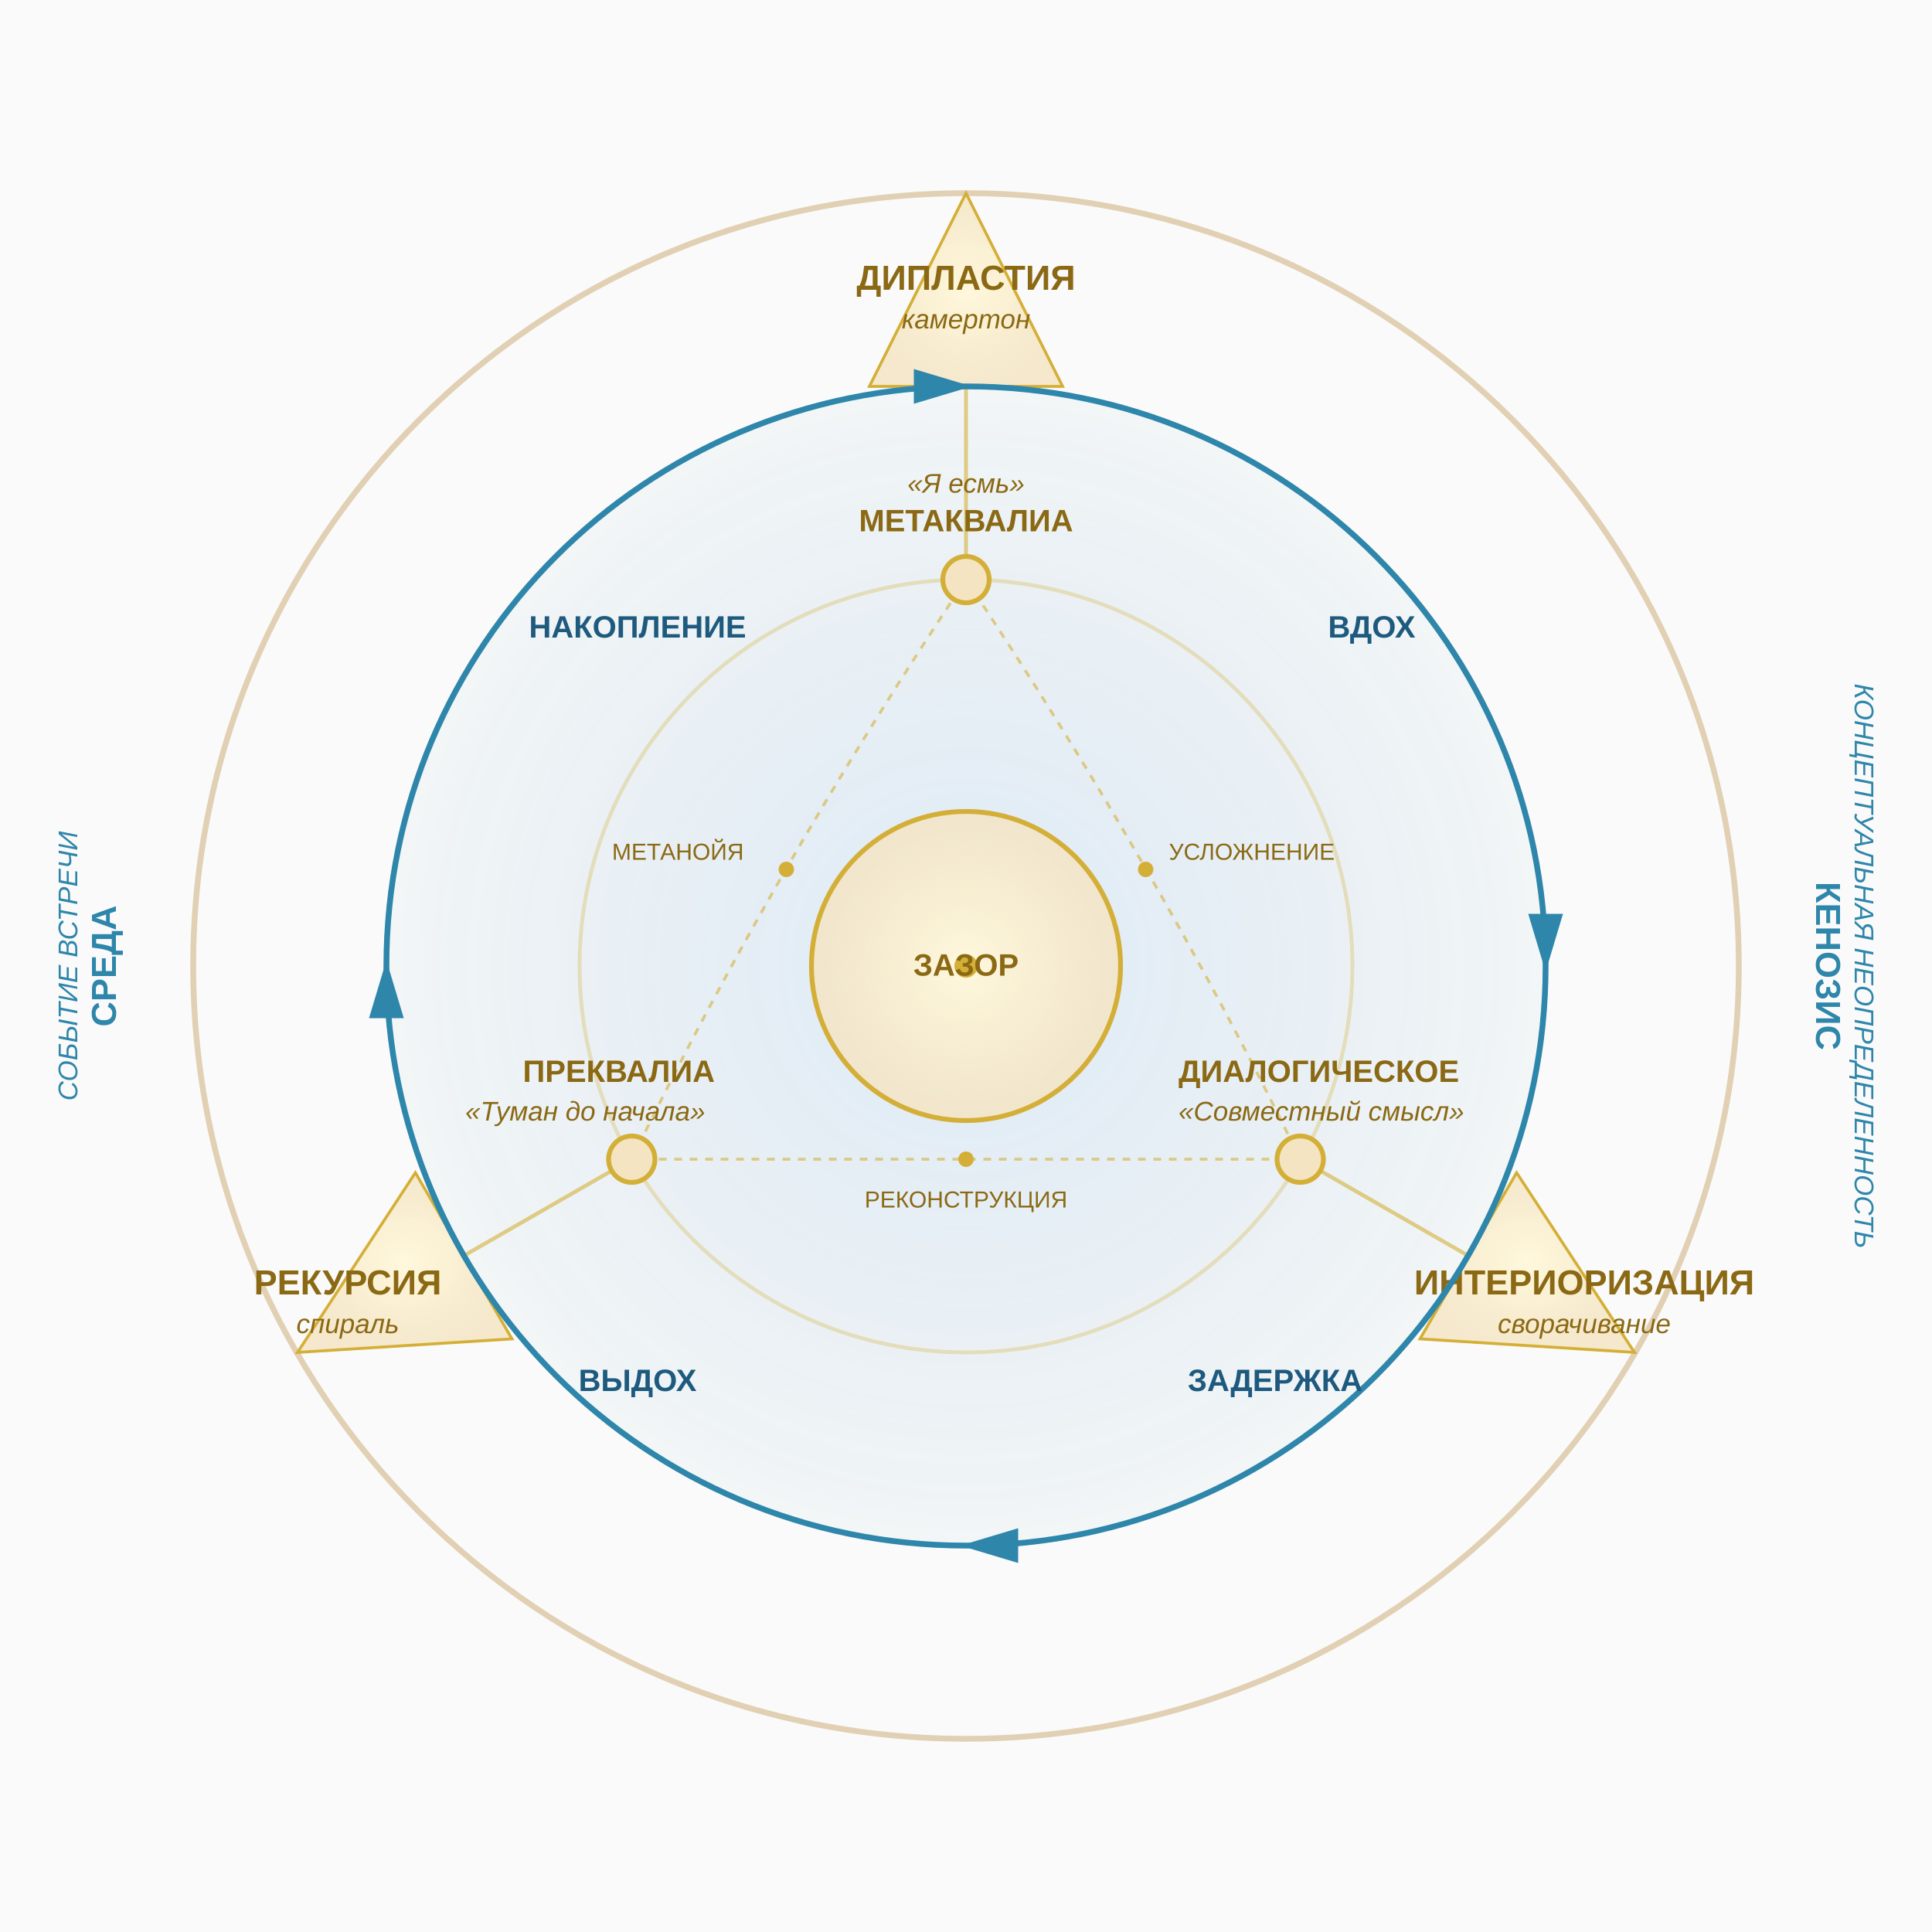
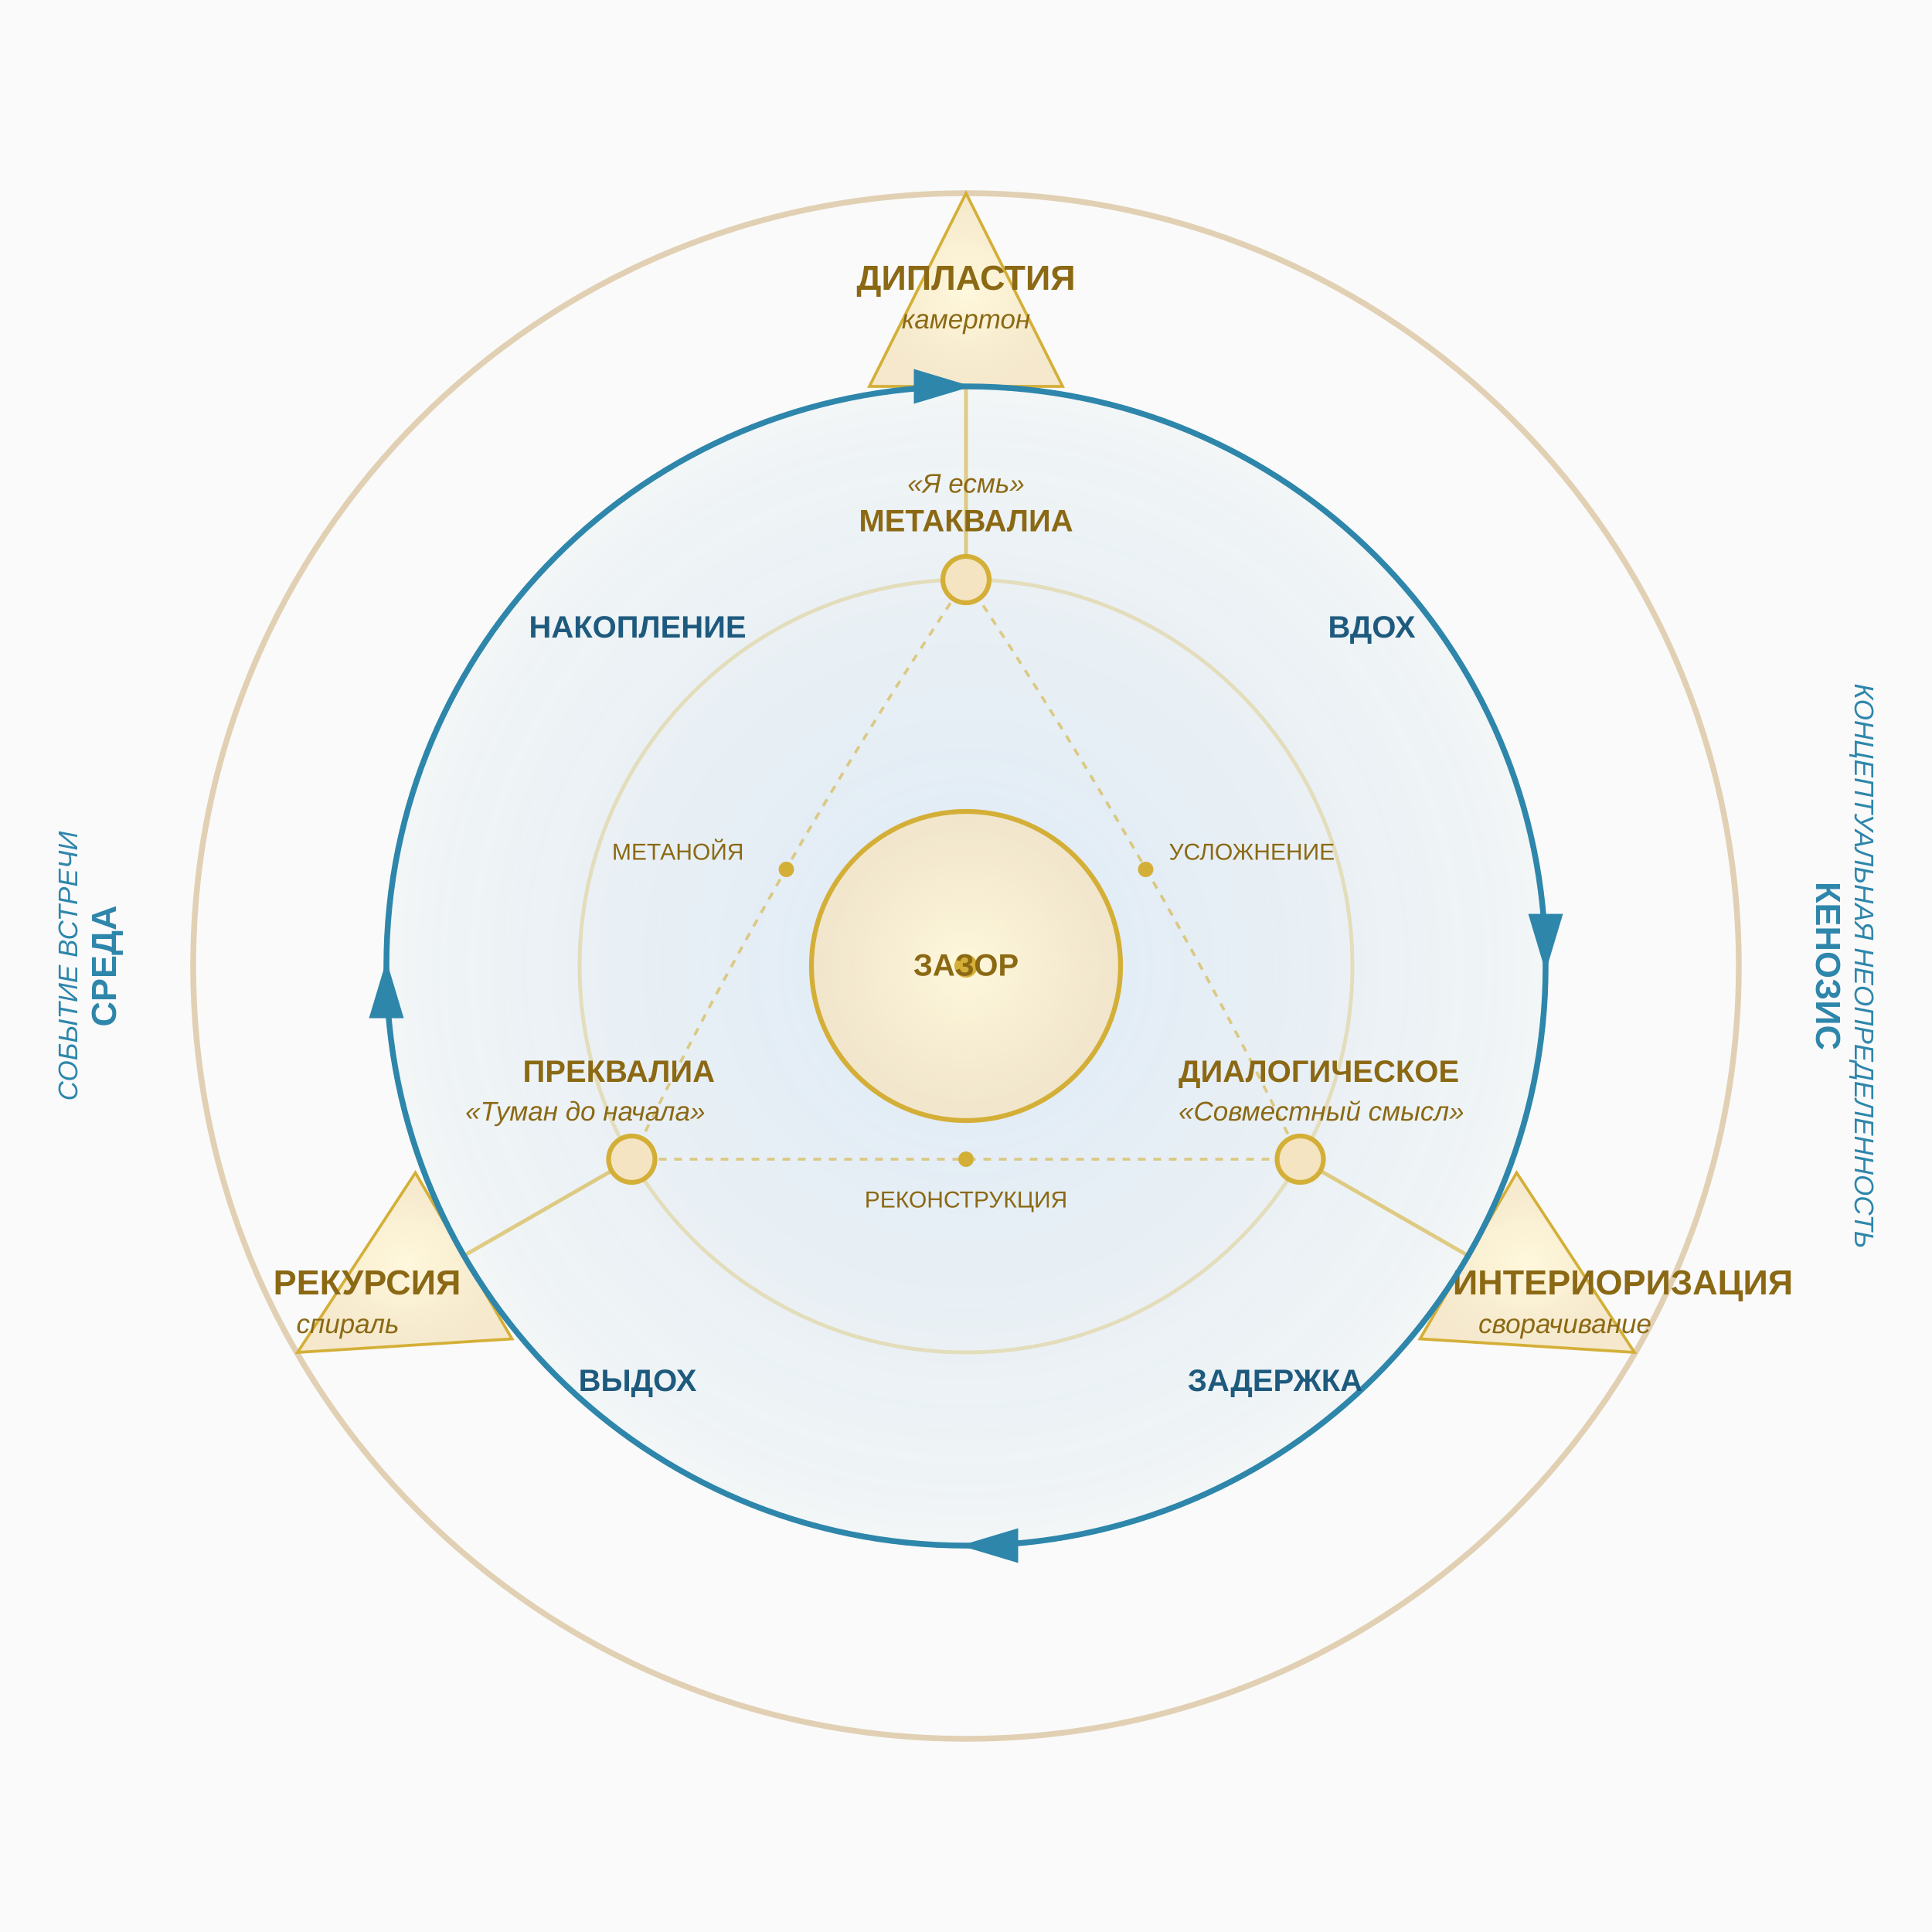
<svg xmlns="http://www.w3.org/2000/svg" viewBox="0 0 1000 1000" width="1000" height="1000">
  <defs>
    <radialGradient id="centerGlow" cx="50%" cy="50%" r="50%">
      <stop offset="0%" style="stop-color:#FFF8DC;stop-opacity:1" />
      <stop offset="100%" style="stop-color:#F4E4C1;stop-opacity:0.8" />
    </radialGradient>
    <radialGradient id="cycleGlow" cx="50%" cy="50%" r="50%">
      <stop offset="0%" style="stop-color:#4A90E2;stop-opacity:0.2" />
      <stop offset="100%" style="stop-color:#2E86AB;stop-opacity:0.05" />
    </radialGradient>
    <marker id="arrowhead" markerWidth="10" markerHeight="10" refX="9" refY="3" orient="auto">
      <polygon points="0 0, 10 3, 0 6" fill="#2E86AB" />
    </marker>
  </defs>
  <rect width="1000" height="1000" fill="#FAFAFA" />
  <circle cx="500" cy="500" r="300" fill="url(#cycleGlow)" stroke="#2E86AB" stroke-width="2.5" opacity="0.8" />
  <circle cx="500" cy="500" r="400" fill="none" stroke="#C8A66B" stroke-width="3" opacity="0.5" />
  <circle cx="500" cy="500" r="200" fill="none" stroke="#D4AF37" stroke-width="2" opacity="0.3" />
  <path d="M 500 300 Q 600 450 673 600" fill="none" stroke="#D4AF37" stroke-width="1.5" stroke-dasharray="4,4" opacity="0.6" />
  <path d="M 673 600 L 327 600" fill="none" stroke="#D4AF37" stroke-width="1.5" stroke-dasharray="4,4" opacity="0.6" />
  <path d="M 327 600 Q 400 450 500 300" fill="none" stroke="#D4AF37" stroke-width="1.5" stroke-dasharray="4,4" opacity="0.6" />
  <g id="diplostia">
    <path d="M 500 100 L 450 200 L 550 200 Z" fill="url(#centerGlow)" stroke="#D4AF37" stroke-width="1.5" />
    <line x1="500" y1="200" x2="500" y2="300" stroke="#D4AF37" stroke-width="2" opacity="0.6" />
    <text x="500" y="150" text-anchor="middle" font-family="Arial, sans-serif" font-size="18" font-weight="bold" fill="#8B6914">ДИПЛАСТИЯ</text>
    <text x="500" y="170" text-anchor="middle" font-family="Arial, sans-serif" font-size="14" fill="#8B6914" font-style="italic">камертон</text>
  </g>
  <g id="interiorization">
    <path d="M 846 700 L 735 693 L 785 607 Z" fill="url(#centerGlow)" stroke="#D4AF37" stroke-width="1.5" />
    <line x1="760" y1="650" x2="673" y2="600" stroke="#D4AF37" stroke-width="2" opacity="0.6" />
-     <text x="820" y="670" text-anchor="middle" font-family="Arial, sans-serif" font-size="18" font-weight="bold" fill="#8B6914">ИНТЕРИОРИЗАЦИЯ</text>
-     <text x="820" y="690" text-anchor="middle" font-family="Arial, sans-serif" font-size="14" fill="#8B6914" font-style="italic">сворачивание</text>
+     <text x="840" y="670" text-anchor="middle" font-family="Arial, sans-serif" font-size="18" font-weight="bold" fill="#8B6914">ИНТЕРИОРИЗАЦИЯ</text>
+     <text x="810" y="690" text-anchor="middle" font-family="Arial, sans-serif" font-size="14" fill="#8B6914" font-style="italic">сворачивание</text>
  </g>
  <g id="recursion">
    <path d="M 154 700 L 265 693 L 215 607 Z" fill="url(#centerGlow)" stroke="#D4AF37" stroke-width="1.5" />
    <line x1="240" y1="650" x2="327" y2="600" stroke="#D4AF37" stroke-width="2" opacity="0.6" />
-     <text x="180" y="670" text-anchor="middle" font-family="Arial, sans-serif" font-size="18" font-weight="bold" fill="#8B6914">РЕКУРСИЯ</text>
+     <text x="190" y="670" text-anchor="middle" font-family="Arial, sans-serif" font-size="18" font-weight="bold" fill="#8B6914">РЕКУРСИЯ</text>
    <text x="180" y="690" text-anchor="middle" font-family="Arial, sans-serif" font-size="14" fill="#8B6914" font-style="italic">спираль</text>
  </g>
  <g id="inhale">
    <path d="M 500 200 A 300 300 0 0 1 800 500" fill="none" stroke="#2E86AB" stroke-width="3" marker-end="url(#arrowhead)" />
    <text x="710" y="330" text-anchor="middle" font-family="Arial, sans-serif" font-size="16" font-weight="bold" fill="#1E5A7E">ВДОХ</text>
  </g>
  <g id="delay">
    <path d="M 800 500 A 300 300 0 0 1 500 800" fill="none" stroke="#2E86AB" stroke-width="3" marker-end="url(#arrowhead)" />
    <text x="660" y="720" text-anchor="middle" font-family="Arial, sans-serif" font-size="16" font-weight="bold" fill="#1E5A7E">ЗАДЕРЖКА</text>
  </g>
  <g id="exhale">
    <path d="M 500 800 A 300 300 0 0 1 200 500" fill="none" stroke="#2E86AB" stroke-width="3" marker-end="url(#arrowhead)" />
    <text x="330" y="720" text-anchor="middle" font-family="Arial, sans-serif" font-size="16" font-weight="bold" fill="#1E5A7E">ВЫДОХ</text>
  </g>
  <g id="accumulate">
    <path d="M 200 500 A 300 300 0 0 1 500 200" fill="none" stroke="#2E86AB" stroke-width="3" marker-end="url(#arrowhead)" />
    <text x="330" y="330" text-anchor="middle" font-family="Arial, sans-serif" font-size="16" font-weight="bold" fill="#1E5A7E">НАКОПЛЕНИЕ</text>
  </g>
  <g id="metaqualia">
    <circle cx="500" cy="300" r="12" fill="#F4E4C1" stroke="#D4AF37" stroke-width="2.5" />
    <text x="500" y="275" text-anchor="middle" font-family="Arial, sans-serif" font-size="16" font-weight="bold" fill="#8B6914">МЕТАКВАЛИА</text>
    <text x="500" y="255" text-anchor="middle" font-family="Arial, sans-serif" font-size="14" fill="#8B6914" font-style="italic">«Я есмь»</text>
  </g>
  <g id="dialogical">
    <circle cx="673" cy="600" r="12" fill="#F4E4C1" stroke="#D4AF37" stroke-width="2.5" />
    <text x="610" y="560" text-anchor="start" font-family="Arial, sans-serif" font-size="16" font-weight="bold" fill="#8B6914">ДИАЛОГИЧЕСКОЕ</text>
    <text x="610" y="580" text-anchor="start" font-family="Arial, sans-serif" font-size="14" fill="#8B6914" font-style="italic">«Совместный смысл»</text>
  </g>
  <g id="prequalia">
    <circle cx="327" cy="600" r="12" fill="#F4E4C1" stroke="#D4AF37" stroke-width="2.5" />
    <text x="370" y="560" text-anchor="end" font-family="Arial, sans-serif" font-size="16" font-weight="bold" fill="#8B6914">ПРЕКВАЛИА</text>
    <text x="365" y="580" text-anchor="end" font-family="Arial, sans-serif" font-size="14" fill="#8B6914" font-style="italic">«Туман до начала»</text>
  </g>
  <g id="transform-points">
    <circle cx="593" cy="450" r="4" fill="#D4AF37" />
    <text x="605" y="445" font-family="Arial, sans-serif" font-size="12" fill="#8B6914">УСЛОЖНЕНИЕ</text>
    <circle cx="500" cy="600" r="4" fill="#D4AF37" />
    <text x="500" y="625" text-anchor="middle" font-family="Arial, sans-serif" font-size="12" fill="#8B6914">РЕКОНСТРУКЦИЯ</text>
    <circle cx="407" cy="450" r="4" fill="#D4AF37" />
    <text x="385" y="445" text-anchor="end" font-family="Arial, sans-serif" font-size="12" fill="#8B6914">МЕТАНОЙЯ</text>
  </g>
  <g id="center">
    <circle cx="500" cy="500" r="80" fill="url(#centerGlow)" stroke="#D4AF37" stroke-width="2.5" />
    <circle cx="500" cy="500" r="6" fill="#D4AF37" />
    <text x="500" y="505" text-anchor="middle" font-family="Arial, sans-serif" font-size="16" font-weight="bold" fill="#8B6914">ЗАЗОР</text>
  </g>
  <text x="940" y="500" text-anchor="middle" font-family="Arial, sans-serif" font-size="18" font-weight="bold" fill="#2E86AB" transform="rotate(90 940 500)">КЕНОЗИС</text>
  <text x="960" y="500" text-anchor="middle" font-family="Arial, sans-serif" font-size="14" fill="#2E86AB" font-style="italic" transform="rotate(90 960 500)">КОНЦЕПТУАЛЬНАЯ НЕОПРЕДЕЛЕННОСТЬ</text>
  <text x="60" y="500" text-anchor="middle" font-family="Arial, sans-serif" font-size="18" font-weight="bold" fill="#2E86AB" transform="rotate(-90 60 500)">СРЕДА</text>
  <text x="40" y="500" text-anchor="middle" font-family="Arial, sans-serif" font-size="14" fill="#2E86AB" font-style="italic" transform="rotate(-90 40 500)">СОБЫТИЕ ВСТРЕЧИ</text>
</svg>
